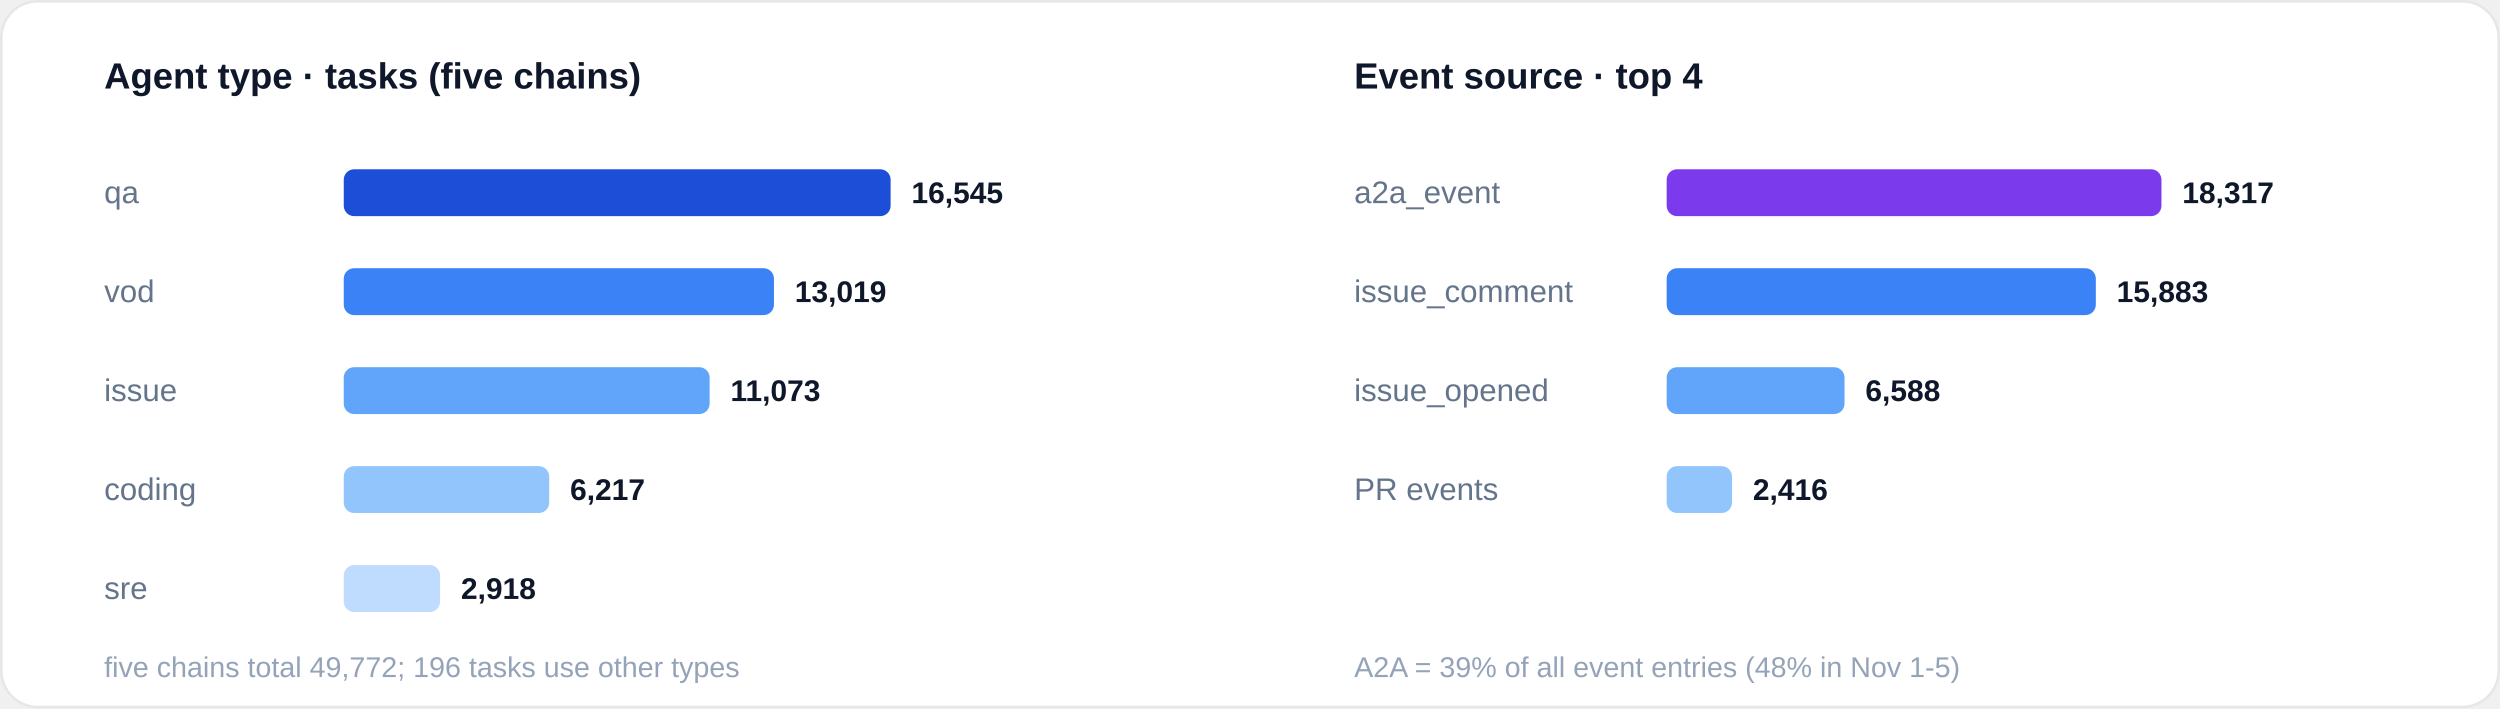
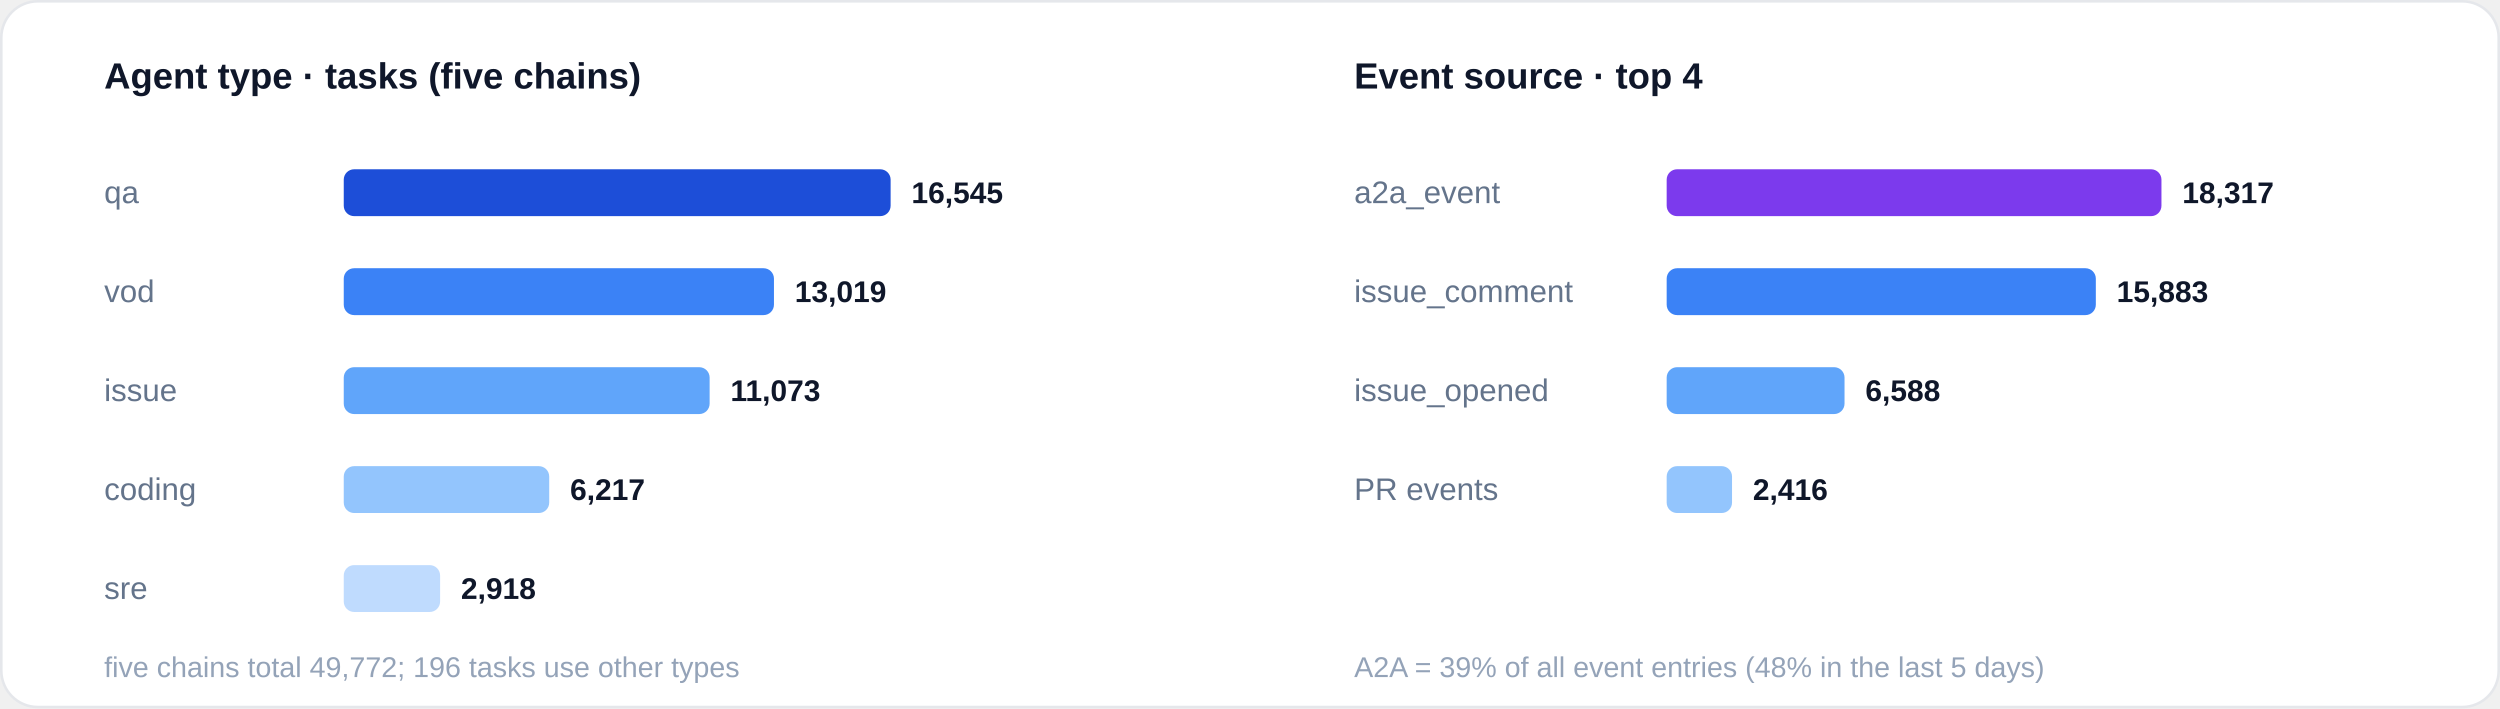
<svg xmlns="http://www.w3.org/2000/svg" width="960" height="272" viewBox="0 0 960 272" role="img" font-family="-apple-system, BlinkMacSystemFont, 'Segoe UI', 'Helvetica Neue', Arial, 'PingFang SC', 'Hiragino Sans GB', 'Microsoft YaHei', sans-serif">
  <rect x="0.5" y="0.5" width="959" height="271" rx="14" fill="#ffffff" stroke="#e5e7eb" />
  <text x="40" y="34" font-size="14" font-weight="700" fill="#0f172a">Agent type · tasks (five chains)</text>
  <text x="520" y="34" font-size="14" font-weight="700" fill="#0f172a">Event source · top 4</text>
  <text x="40" y="78" font-size="12" fill="#64748b">qa</text>
  <rect x="132" y="65" width="210.0" height="18" rx="4" fill="#1d4ed8" />
  <text x="350.0" y="78" font-size="11.5" font-weight="600" fill="#0f172a">16,545</text>
  <text x="40" y="116" font-size="12" fill="#64748b">vod</text>
  <rect x="132" y="103" width="165.2" height="18" rx="4" fill="#3b82f6" />
  <text x="305.2" y="116" font-size="11.5" font-weight="600" fill="#0f172a">13,019</text>
  <text x="40" y="154" font-size="12" fill="#64748b">issue</text>
  <rect x="132" y="141" width="140.5" height="18" rx="4" fill="#60a5fa" />
  <text x="280.5" y="154" font-size="11.5" font-weight="600" fill="#0f172a">11,073</text>
  <text x="40" y="192" font-size="12" fill="#64748b">coding</text>
  <rect x="132" y="179" width="78.9" height="18" rx="4" fill="#93c5fd" />
  <text x="218.9" y="192" font-size="11.5" font-weight="600" fill="#0f172a">6,217</text>
  <text x="40" y="230" font-size="12" fill="#64748b">sre</text>
  <rect x="132" y="217" width="37.0" height="18" rx="4" fill="#bfdbfe" />
  <text x="177.0" y="230" font-size="11.5" font-weight="600" fill="#0f172a">2,918</text>
  <text x="520" y="78" font-size="12" fill="#64748b">a2a_event</text>
  <rect x="640" y="65" width="190.0" height="18" rx="4" fill="#7c3aed" />
  <text x="838.0" y="78" font-size="11.5" font-weight="600" fill="#0f172a">18,317</text>
  <text x="520" y="116" font-size="12" fill="#64748b">issue_comment</text>
  <rect x="640" y="103" width="164.8" height="18" rx="4" fill="#3b82f6" />
  <text x="812.8" y="116" font-size="11.5" font-weight="600" fill="#0f172a">15,883</text>
  <text x="520" y="154" font-size="12" fill="#64748b">issue_opened</text>
  <rect x="640" y="141" width="68.3" height="18" rx="4" fill="#60a5fa" />
  <text x="716.3" y="154" font-size="11.5" font-weight="600" fill="#0f172a">6,588</text>
  <text x="520" y="192" font-size="12" fill="#64748b">PR events</text>
  <rect x="640" y="179" width="25.1" height="18" rx="4" fill="#93c5fd" />
  <text x="673.1" y="192" font-size="11.5" font-weight="600" fill="#0f172a">2,416</text>
  <text x="40" y="260" font-size="11" fill="#94a3b8">five chains total 49,772; 196 tasks use other types</text>
-   <text x="520" y="260" font-size="11" fill="#94a3b8">A2A = 39% of all event entries (48% in Nov 1-5)</text>
+   <text x="520" y="260" font-size="11" fill="#94a3b8">A2A = 39% of all event entries (48% in the last 5 days)</text>
</svg>
